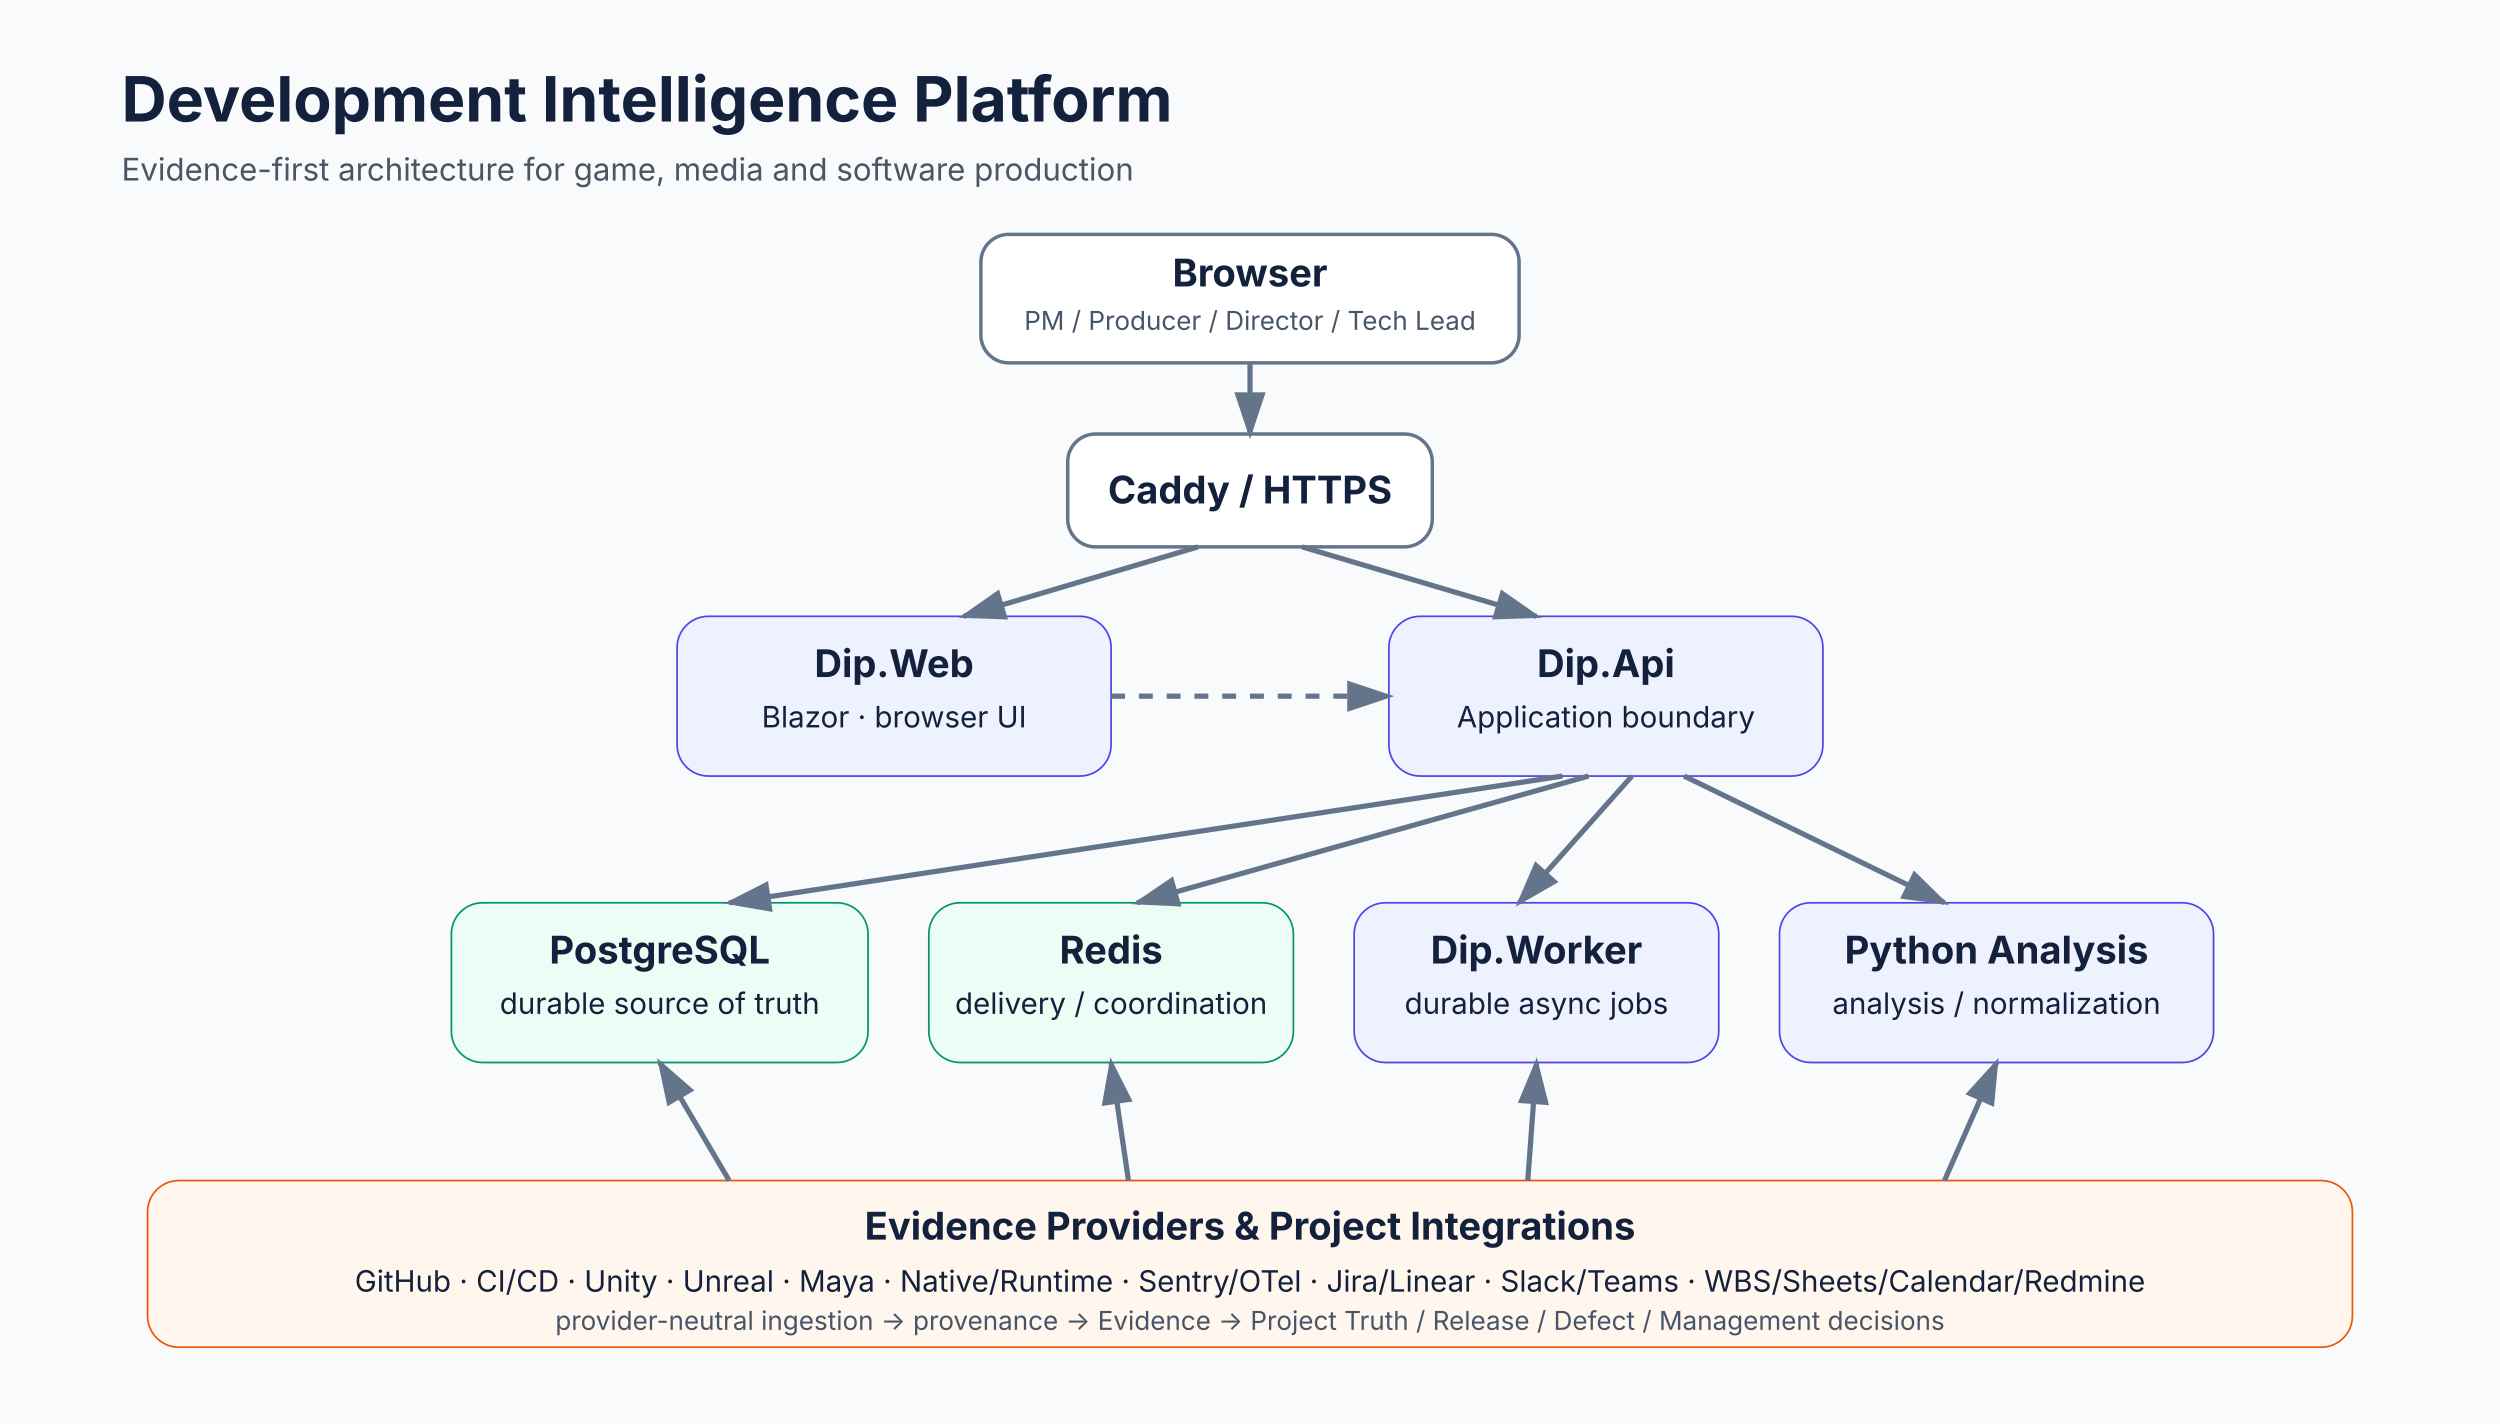
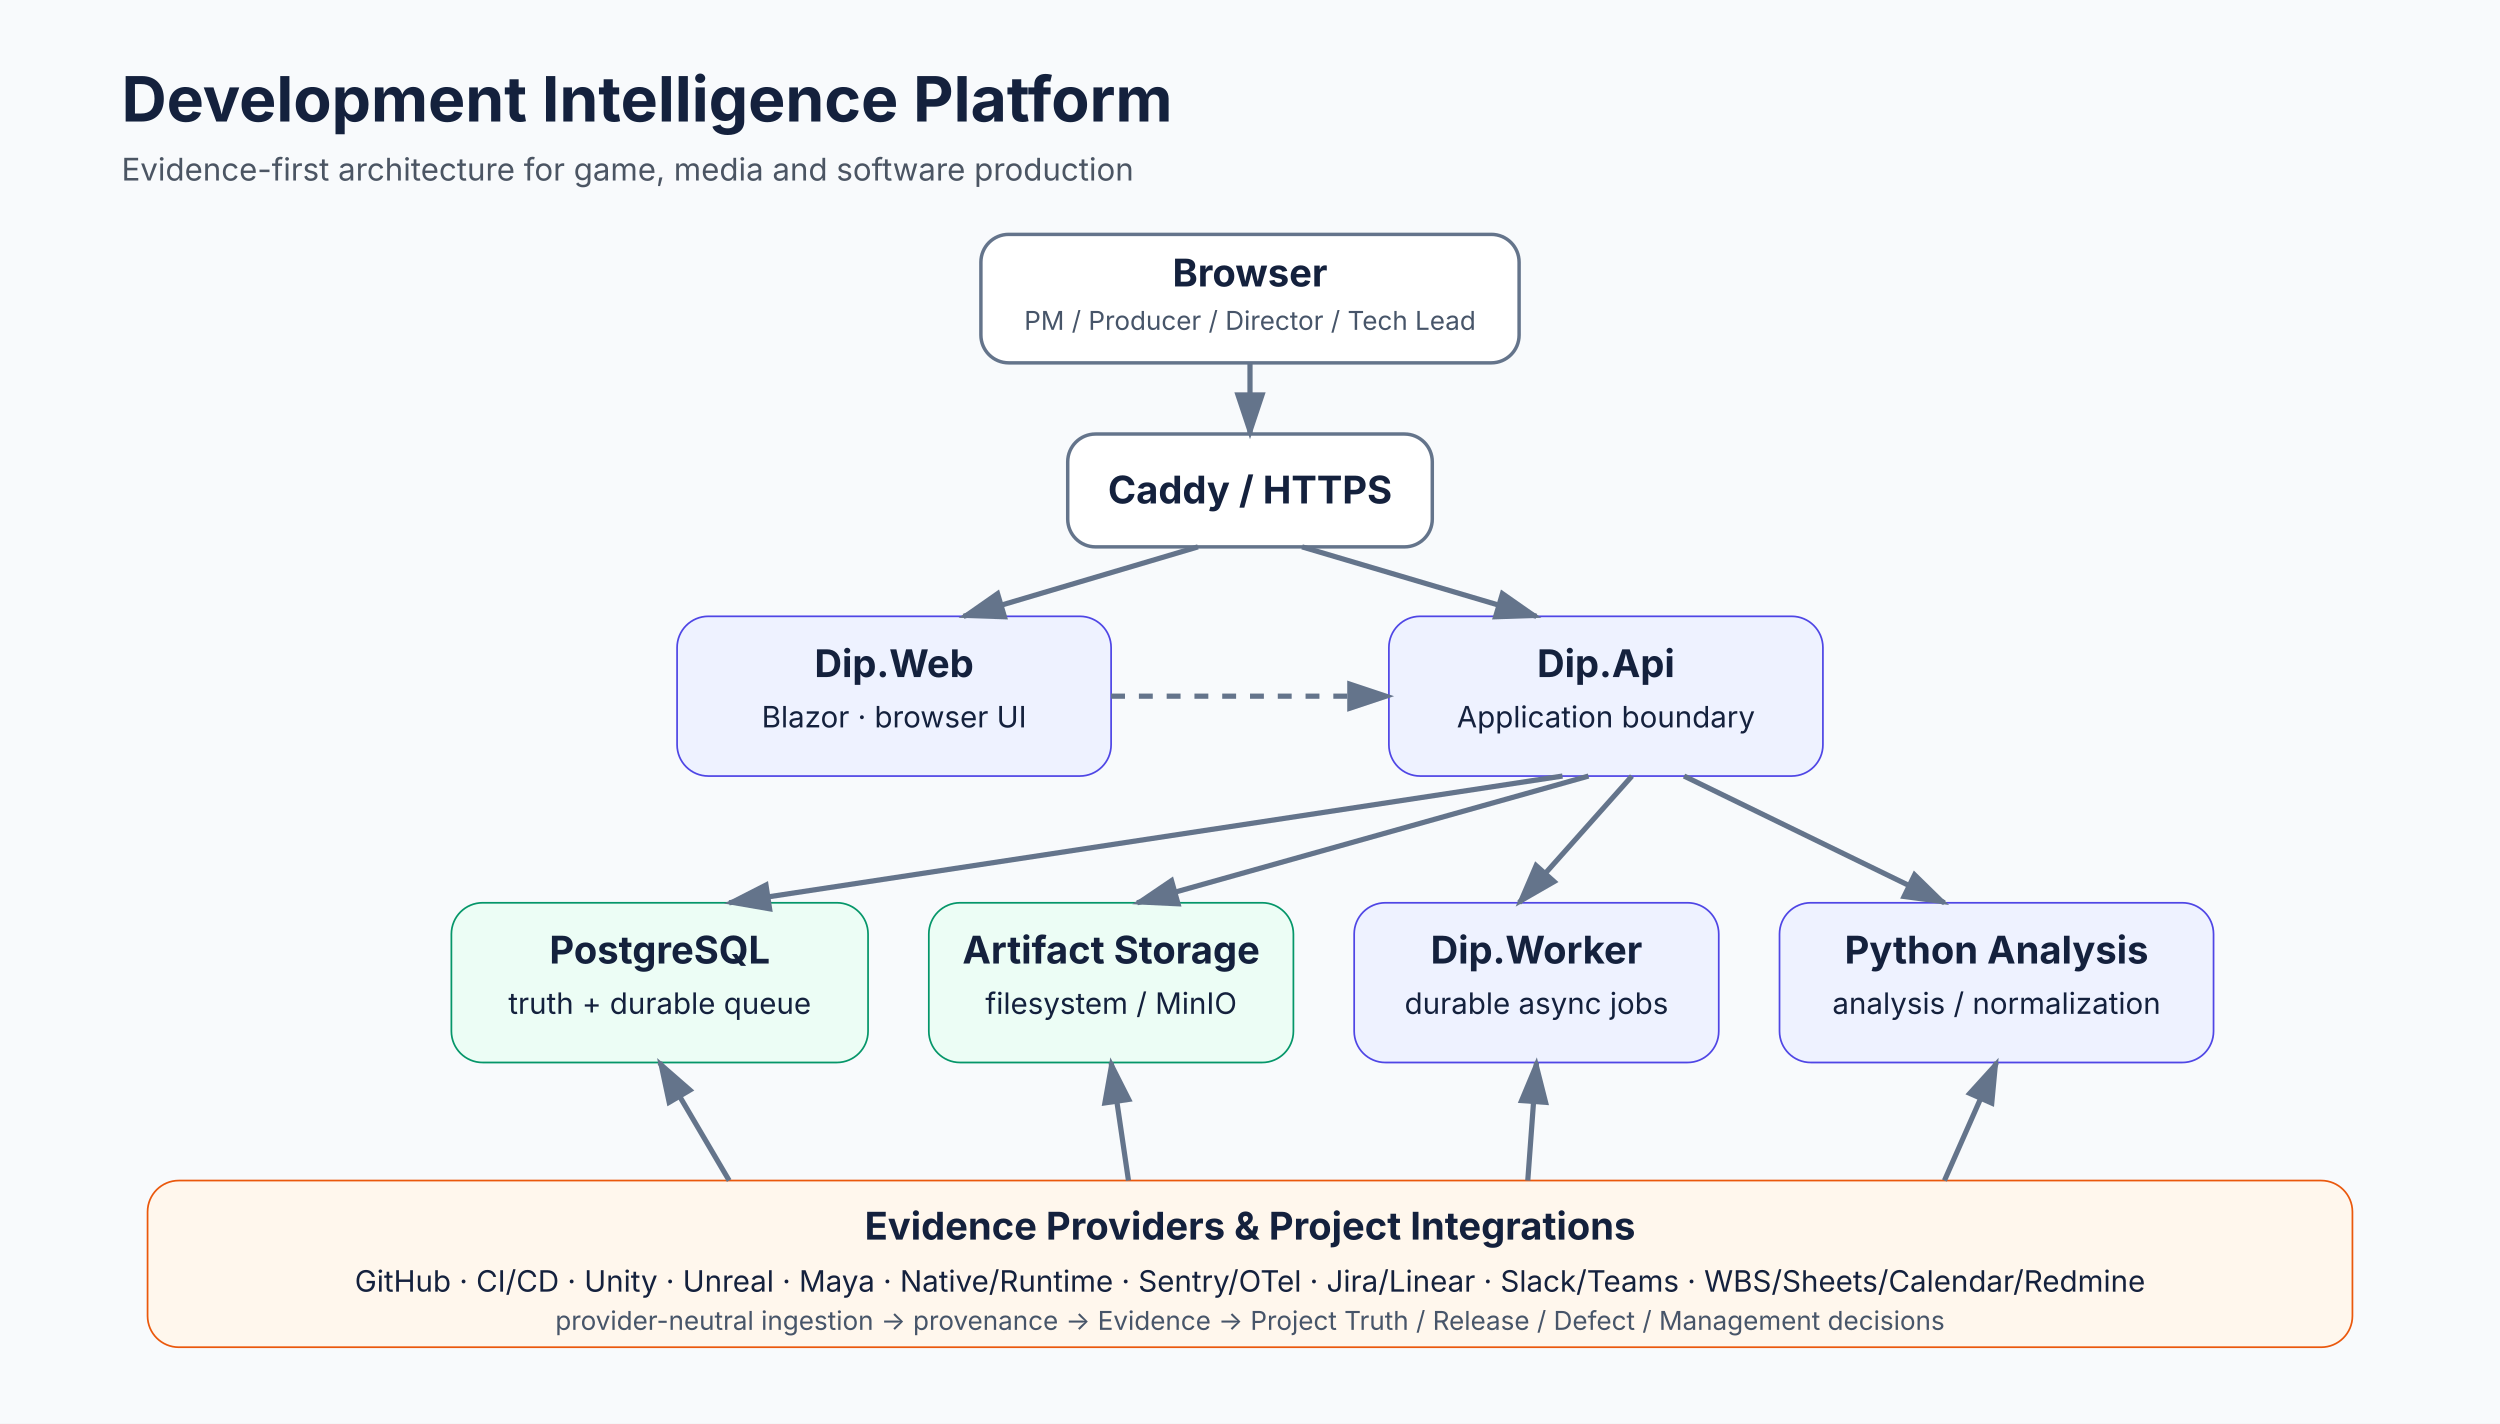
<svg xmlns="http://www.w3.org/2000/svg" width="1440" height="820" viewBox="0 0 1440 820" role="img" aria-labelledby="title desc">
  <defs>
    <style>
text{font-family:Inter,Segoe UI,Arial,sans-serif;fill:#14213d}.title{font-size:36px;font-weight:700}.sub{font-size:18px;fill:#4b5563}.h{font-size:22px;font-weight:700}.b{font-size:17px}.box{fill:#ffffff;stroke:#64748b;stroke-width:2}.core{fill:#eef2ff;stroke:#4f46e5}.data{fill:#ecfdf5;stroke:#059669}.src{fill:#fff7ed;stroke:#ea580c}.line{stroke:#64748b;stroke-width:3;fill:none;marker-end:url(#arrow)}.dash{stroke-dasharray:8 8}.note{font-size:15px;fill:#475569}
</style>
    <marker id="arrow" markerWidth="10" markerHeight="10" refX="8" refY="3" orient="auto">
      <path d="M0,0 L0,6 L9,3 z" fill="#64748b" />
    </marker>
  </defs>
  <rect width="1440" height="820" fill="#f8fafc" />
  <text x="70" y="70" class="title">Development Intelligence Platform</text>
  <text x="70" y="104" class="sub">Evidence-first architecture for game, media and software production</text>
  <rect x="565" y="135" rx="16" ry="16" width="310" height="74" class="box" />
  <text x="720" y="165" text-anchor="middle" class="h">Browser</text>
  <text x="720" y="190" text-anchor="middle" class="note">PM / Producer / Director / Tech Lead</text>
  <rect x="615" y="250" rx="16" width="210" height="65" class="box" />
  <text x="720" y="290" text-anchor="middle" class="h">Caddy / HTTPS</text>
  <path d="M720 209 L720 250" class="line" />
  <rect x="390" y="355" rx="18" width="250" height="92" class="core" />
  <text x="515" y="390" text-anchor="middle" class="h">Dip.Web</text>
  <text x="515" y="419" text-anchor="middle" class="b">Blazor · browser UI</text>
  <rect x="800" y="355" rx="18" width="250" height="92" class="core" />
  <text x="925" y="390" text-anchor="middle" class="h">Dip.Api</text>
  <text x="925" y="419" text-anchor="middle" class="b">Application boundary</text>
  <path d="M690 315 L555 355" class="line" />
  <path d="M750 315 L885 355" class="line" />
  <path d="M640 401 L800 401" class="line dash" />
  <rect x="260" y="520" rx="18" width="240" height="92" class="data" />
  <text x="380" y="555" text-anchor="middle" class="h">PostgreSQL</text>
-   <text x="380" y="584" text-anchor="middle" class="b">durable source of truth</text>
+   <text x="380" y="584" text-anchor="middle" class="b">truth + durable queue</text>
  <rect x="535" y="520" rx="18" width="210" height="92" class="data" />
-   <text x="640" y="555" text-anchor="middle" class="h">Redis</text>
-   <text x="640" y="584" text-anchor="middle" class="b">delivery / coordination</text>
+   <text x="640" y="555" text-anchor="middle" class="h">Artifact Storage</text>
+   <text x="640" y="584" text-anchor="middle" class="b">filesystem / MinIO</text>
  <rect x="780" y="520" rx="18" width="210" height="92" class="core" />
  <text x="885" y="555" text-anchor="middle" class="h">Dip.Worker</text>
  <text x="885" y="584" text-anchor="middle" class="b">durable async jobs</text>
  <rect x="1025" y="520" rx="18" width="250" height="92" class="core" />
  <text x="1150" y="555" text-anchor="middle" class="h">Python Analysis</text>
  <text x="1150" y="584" text-anchor="middle" class="b">analysis / normalization</text>
  <path d="M900 447 L420 520" class="line" />
  <path d="M915 447 L655 520" class="line" />
  <path d="M940 447 L875 520" class="line" />
  <path d="M970 447 L1120 520" class="line" />
  <rect x="85" y="680" rx="18" width="1270" height="96" class="src" />
  <text x="720" y="714" text-anchor="middle" class="h">Evidence Providers &amp; Project Integrations</text>
  <text x="720" y="744" text-anchor="middle" class="b">GitHub · CI/CD · Unity · Unreal · Maya · Native/Runtime · Sentry/OTel · Jira/Linear · Slack/Teams · WBS/Sheets/Calendar/Redmine</text>
  <text x="720" y="766" text-anchor="middle" class="note">provider-neutral ingestion → provenance → Evidence → Project Truth / Release / Defect / Management decisions</text>
  <path d="M420 680 L380 612" class="line" />
  <path d="M650 680 L640 612" class="line" />
  <path d="M880 680 L885 612" class="line" />
  <path d="M1120 680 L1150 612" class="line" />
</svg>
